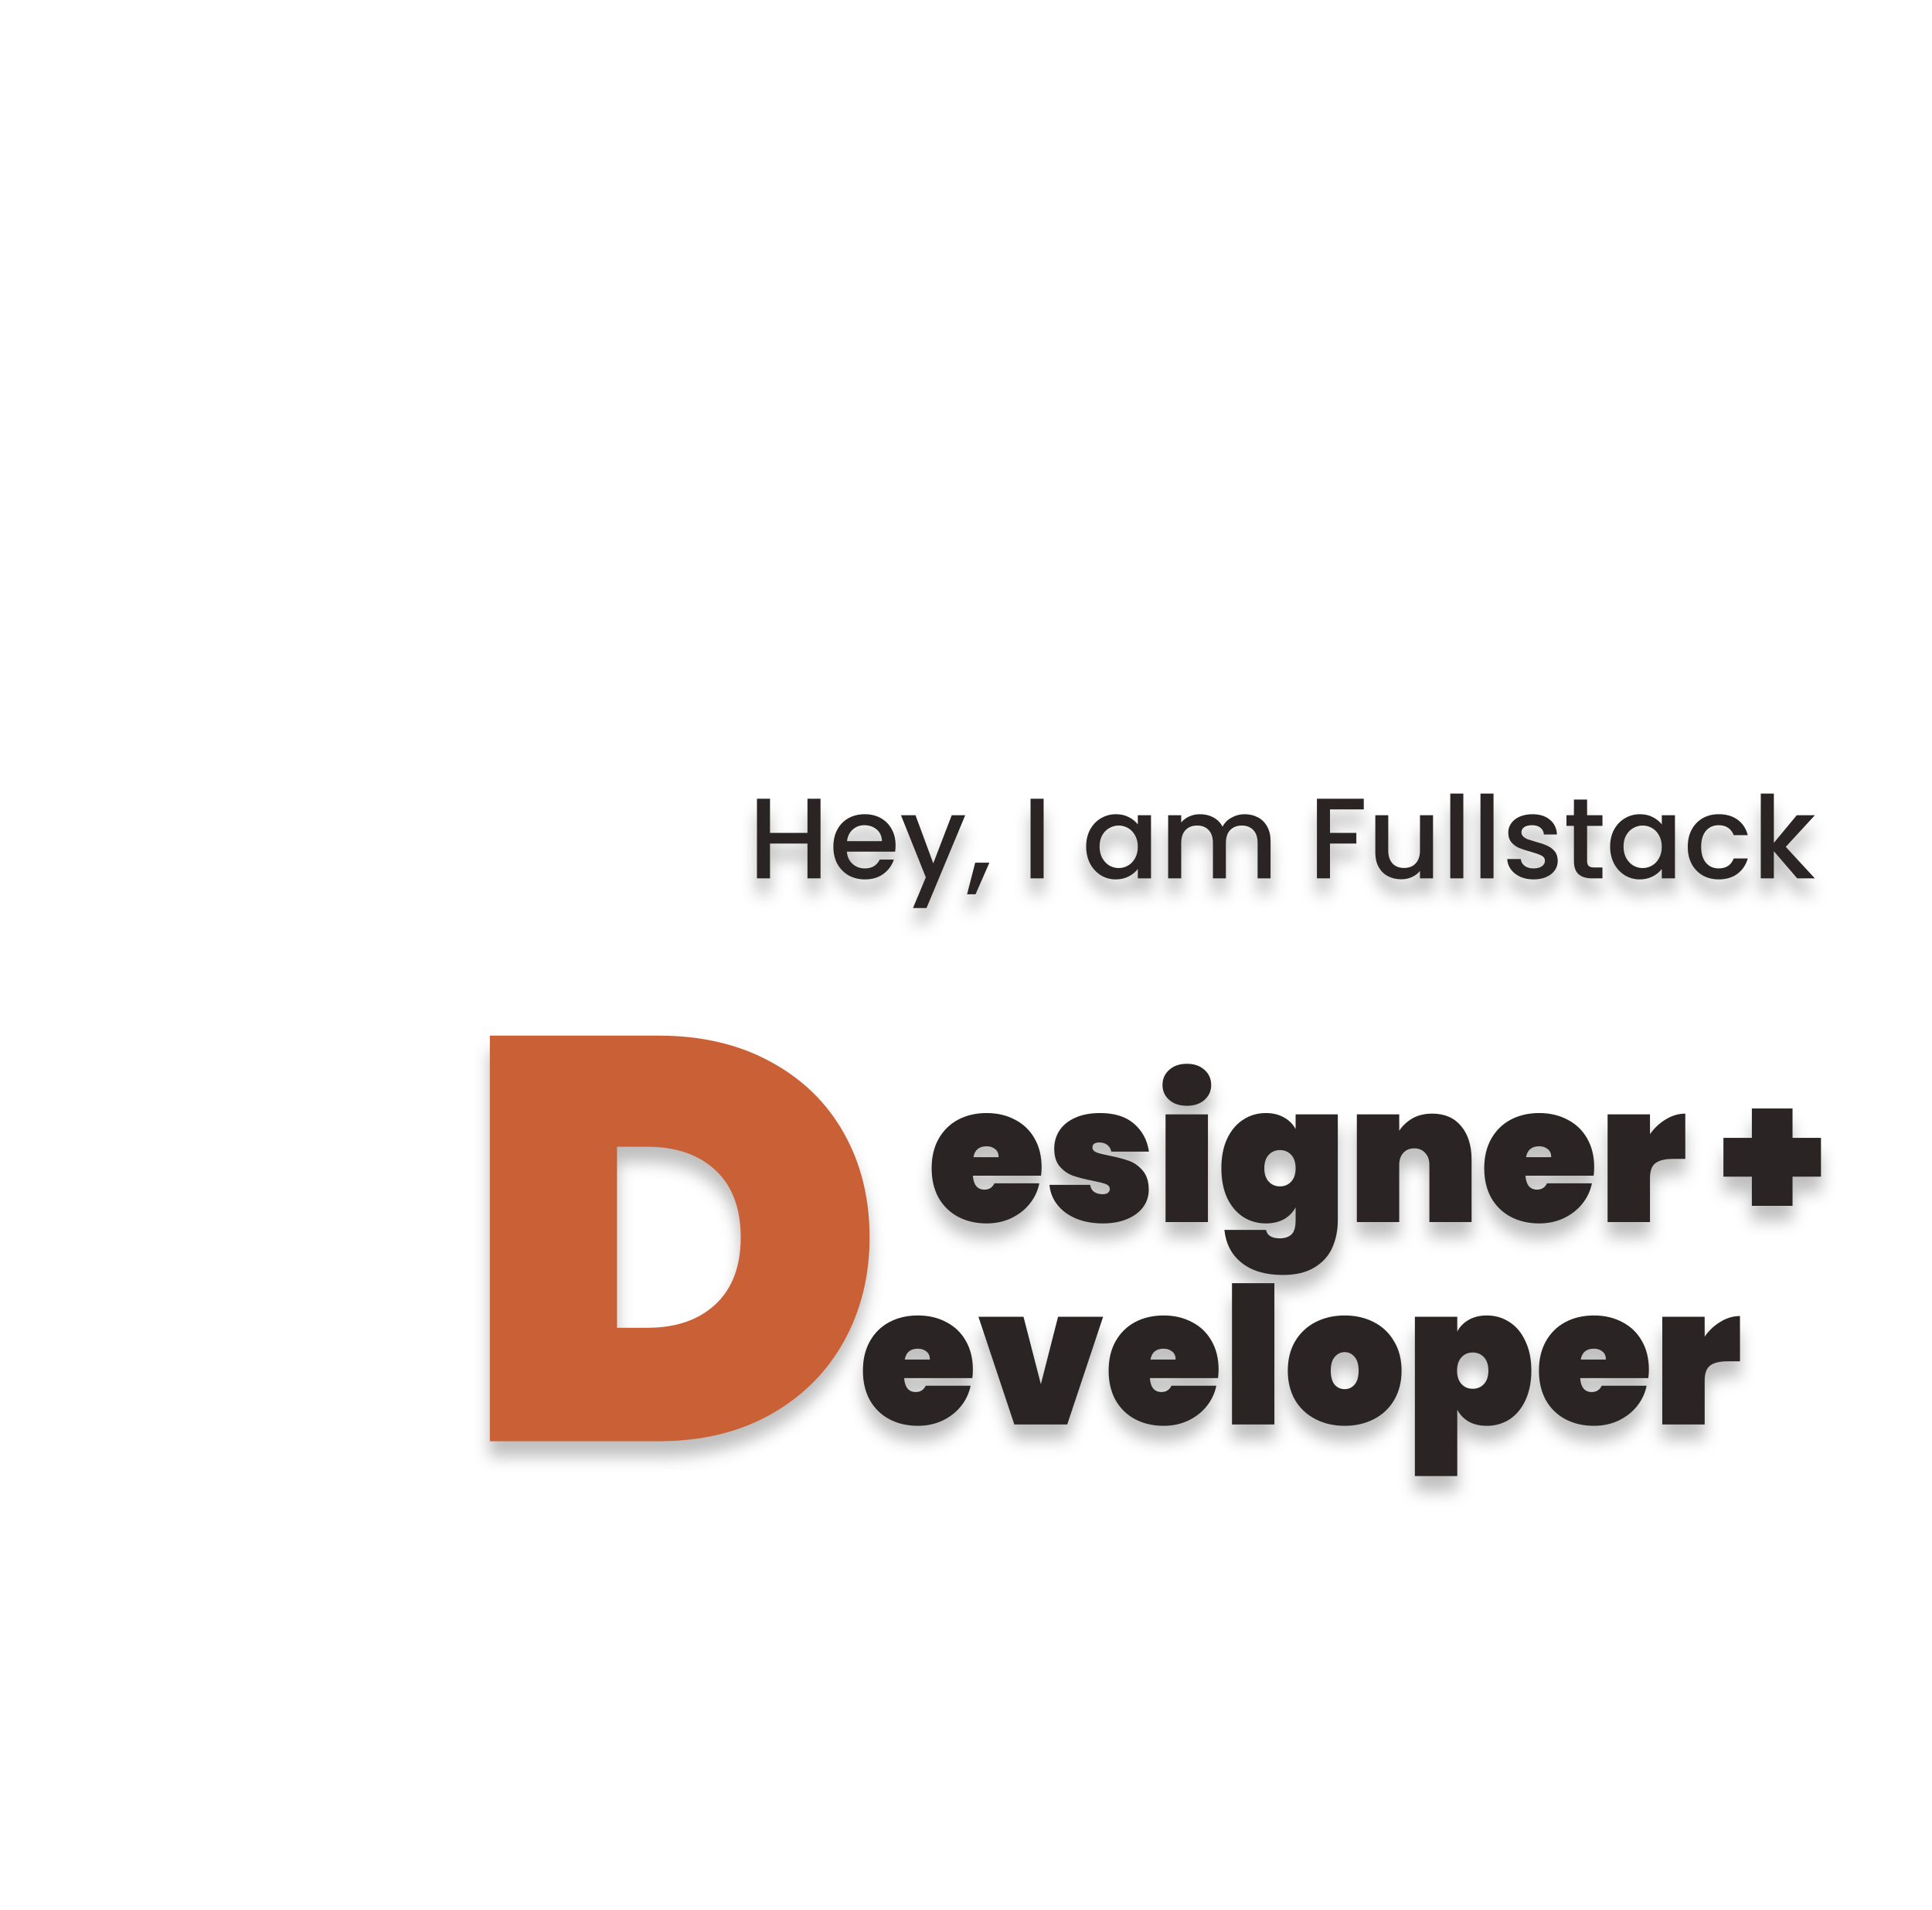
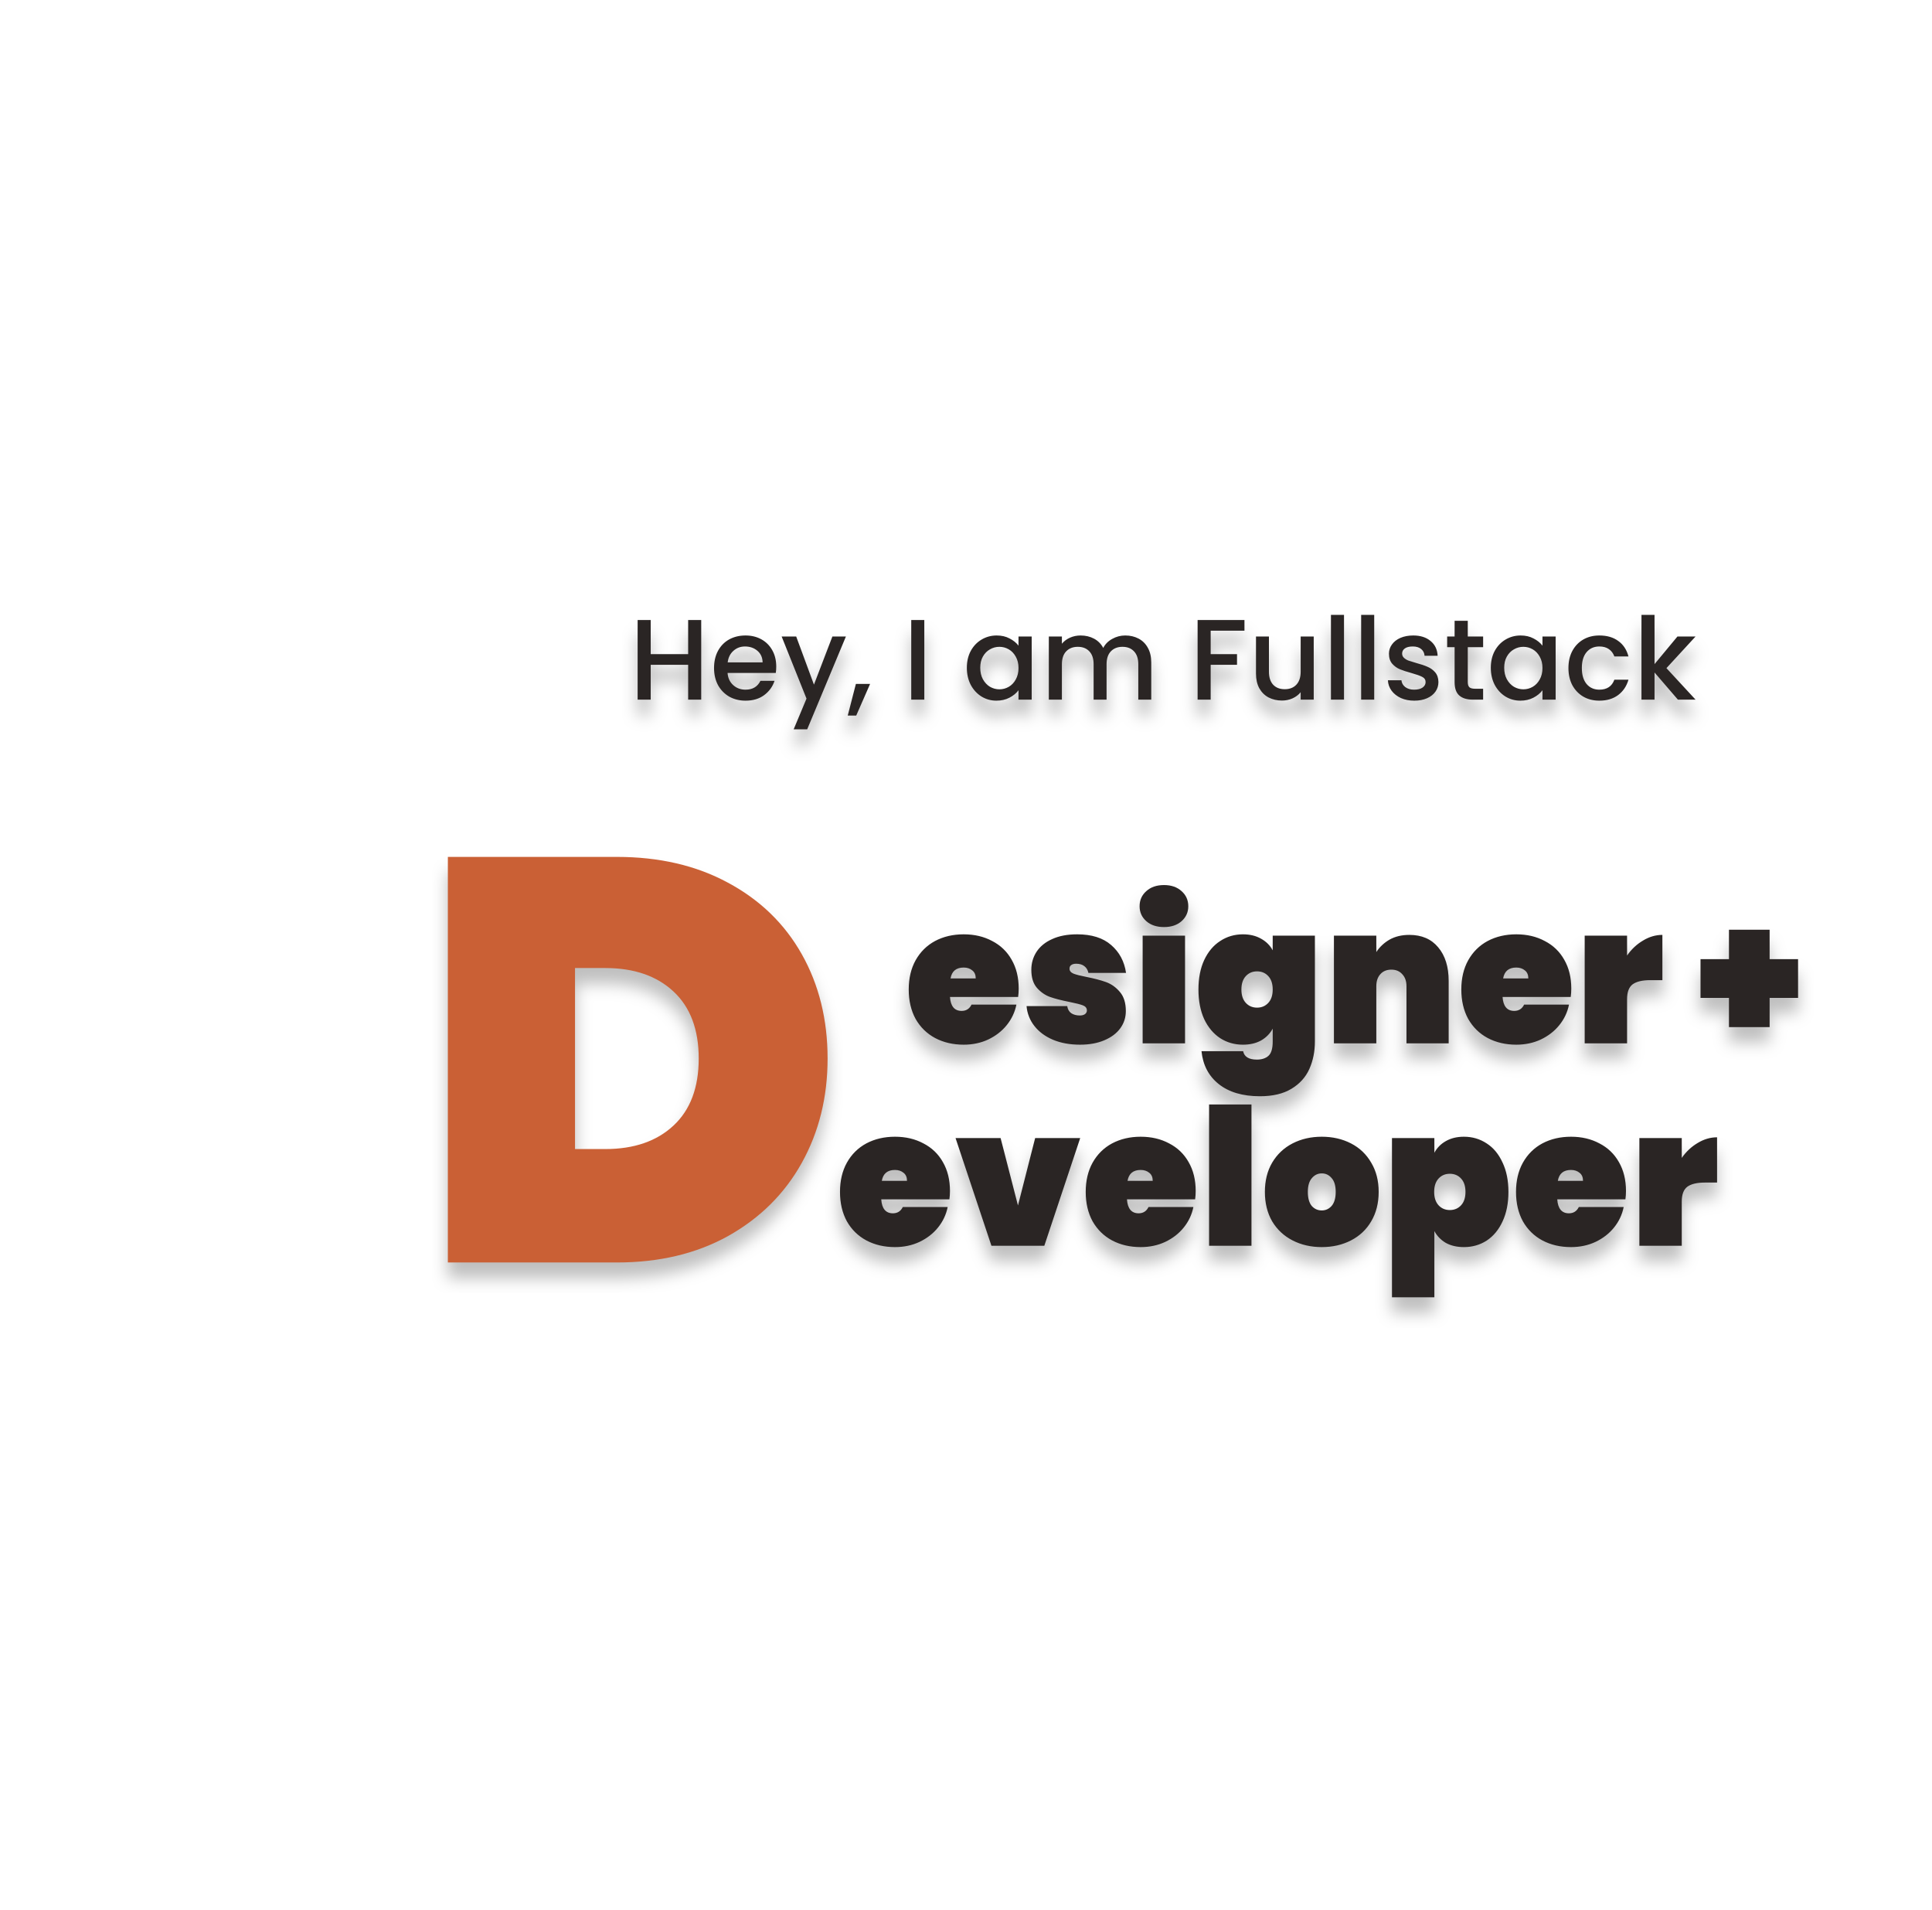
<svg xmlns="http://www.w3.org/2000/svg" width="506" height="500" fill="none">
  <g filter="url(#filter0_d)">
-     <path d="M214.9 209.15V230h-3.42v-9.12h-9.81V230h-3.42v-20.85h3.42v8.94h9.81v-8.94h3.42zm19.652 12.18c0 .62-.04 1.18-.12 1.68h-12.63c.1 1.32.59 2.38 1.47 3.18.88.8 1.96 1.2 3.24 1.2 1.84 0 3.14-.77 3.9-2.31h3.69c-.5 1.52-1.41 2.77-2.73 3.75-1.3.96-2.92 1.44-4.86 1.44-1.58 0-3-.35-4.26-1.05a7.847 7.847 0 01-2.94-3c-.7-1.3-1.05-2.8-1.05-4.5 0-1.7.34-3.19 1.02-4.47.7-1.3 1.67-2.3 2.91-3 1.26-.7 2.7-1.05 4.32-1.05 1.56 0 2.95.34 4.17 1.02 1.22.68 2.17 1.64 2.85 2.88.68 1.22 1.02 2.63 1.02 4.23zm-3.57-1.08c-.02-1.26-.47-2.27-1.35-3.03-.88-.76-1.97-1.14-3.27-1.14-1.18 0-2.19.38-3.03 1.14-.84.74-1.34 1.75-1.5 3.03h9.15zm21.816-6.78l-10.14 24.3h-3.54l3.36-8.04-6.51-16.26h3.81l4.65 12.6 4.83-12.6h3.54zm6.331 12.42l-3.63 8.28h-2.22l2.13-8.28h3.72zm14.201-16.74V230h-3.42v-20.85h3.42zm11.143 12.51c0-1.66.34-3.13 1.02-4.41.7-1.28 1.64-2.27 2.82-2.97 1.2-.72 2.52-1.08 3.96-1.08 1.3 0 2.43.26 3.39.78.98.5 1.76 1.13 2.34 1.89v-2.4h3.45V230h-3.45v-2.46c-.58.78-1.37 1.43-2.37 1.95s-2.14.78-3.42.78c-1.42 0-2.72-.36-3.9-1.08-1.18-.74-2.12-1.76-2.82-3.06-.68-1.32-1.02-2.81-1.02-4.47zm13.53.06c0-1.14-.24-2.13-.72-2.97-.46-.84-1.07-1.48-1.83-1.92-.76-.44-1.58-.66-2.46-.66-.88 0-1.7.22-2.46.66-.76.42-1.38 1.05-1.86 1.89-.46.82-.69 1.8-.69 2.94s.23 2.14.69 3c.48.86 1.1 1.52 1.86 1.98.78.44 1.6.66 2.46.66.88 0 1.7-.22 2.46-.66.76-.44 1.37-1.08 1.83-1.92.48-.86.72-1.86.72-3zm27.952-8.52c1.3 0 2.46.27 3.48.81 1.04.54 1.85 1.34 2.43 2.4.6 1.06.9 2.34.9 3.84V230h-3.39v-9.24c0-1.48-.37-2.61-1.11-3.39-.74-.8-1.75-1.2-3.03-1.2-1.28 0-2.3.4-3.06 1.2-.74.78-1.11 1.91-1.11 3.39V230h-3.39v-9.24c0-1.48-.37-2.61-1.11-3.39-.74-.8-1.75-1.2-3.03-1.2-1.28 0-2.3.4-3.06 1.2-.74.78-1.11 1.91-1.11 3.39V230h-3.42v-16.53h3.42v1.89c.56-.68 1.27-1.21 2.13-1.59.86-.38 1.78-.57 2.76-.57 1.32 0 2.5.28 3.54.84 1.04.56 1.84 1.37 2.4 2.43.5-1 1.28-1.79 2.34-2.37 1.06-.6 2.2-.9 3.42-.9zm31.225-4.05v2.79h-8.85v6.15h6.9v2.79h-6.9V230h-3.42v-20.85h12.27zm18.14 4.32V230h-3.42v-1.95c-.54.68-1.25 1.22-2.13 1.62-.86.38-1.78.57-2.76.57-1.3 0-2.47-.27-3.51-.81-1.02-.54-1.83-1.34-2.43-2.4-.58-1.06-.87-2.34-.87-3.84v-9.72h3.39v9.21c0 1.48.37 2.62 1.11 3.42.74.78 1.75 1.17 3.03 1.17 1.28 0 2.29-.39 3.03-1.17.76-.8 1.14-1.94 1.14-3.42v-9.21h3.42zm7.932-5.67V230h-3.42v-22.2h3.42zm7.91 0V230h-3.42v-22.2h3.42zm10.49 22.47c-1.3 0-2.47-.23-3.51-.69-1.02-.48-1.83-1.12-2.43-1.92-.6-.82-.92-1.73-.96-2.73h3.54c.06.7.39 1.29.99 1.77.62.46 1.39.69 2.31.69.96 0 1.7-.18 2.22-.54.54-.38.81-.86.81-1.44 0-.62-.3-1.08-.9-1.38-.58-.3-1.51-.63-2.79-.99-1.24-.34-2.25-.67-3.03-.99-.78-.32-1.46-.81-2.04-1.47-.56-.66-.84-1.53-.84-2.61 0-.88.26-1.68.78-2.4.52-.74 1.26-1.32 2.22-1.74.98-.42 2.1-.63 3.36-.63 1.88 0 3.39.48 4.53 1.44 1.16.94 1.78 2.23 1.86 3.87h-3.42c-.06-.74-.36-1.33-.9-1.77-.54-.44-1.27-.66-2.19-.66-.9 0-1.59.17-2.07.51-.48.34-.72.79-.72 1.35 0 .44.16.81.48 1.11.32.3.71.54 1.17.72.46.16 1.14.37 2.04.63 1.2.32 2.18.65 2.94.99.78.32 1.45.8 2.01 1.44.56.64.85 1.49.87 2.55 0 .94-.26 1.78-.78 2.52s-1.26 1.32-2.22 1.74c-.94.42-2.05.63-3.33.63zm14.016-14.01v9.15c0 .62.14 1.07.42 1.35.3.26.8.39 1.5.39h2.1V230h-2.7c-1.54 0-2.72-.36-3.54-1.08-.82-.72-1.23-1.89-1.23-3.51v-9.15h-1.95v-2.79h1.95v-4.11h3.45v4.11h4.02v2.79h-4.02zm6.032 5.4c0-1.66.34-3.13 1.02-4.41.7-1.28 1.64-2.27 2.82-2.97 1.2-.72 2.52-1.08 3.96-1.08 1.3 0 2.43.26 3.39.78.98.5 1.76 1.13 2.34 1.89v-2.4h3.45V230h-3.45v-2.46c-.58.78-1.37 1.43-2.37 1.95s-2.14.78-3.42.78c-1.42 0-2.72-.36-3.9-1.08-1.18-.74-2.12-1.76-2.82-3.06-.68-1.32-1.02-2.81-1.02-4.47zm13.53.06c0-1.14-.24-2.13-.72-2.97-.46-.84-1.07-1.48-1.83-1.92-.76-.44-1.58-.66-2.46-.66-.88 0-1.7.22-2.46.66-.76.42-1.38 1.05-1.86 1.89-.46.82-.69 1.8-.69 2.94s.23 2.14.69 3c.48.86 1.1 1.52 1.86 1.98.78.44 1.6.66 2.46.66.88 0 1.7-.22 2.46-.66.76-.44 1.37-1.08 1.83-1.92.48-.86.72-1.86.72-3zm6.802 0c0-1.7.34-3.19 1.02-4.47.7-1.3 1.66-2.3 2.88-3 1.22-.7 2.62-1.05 4.2-1.05 2 0 3.65.48 4.95 1.44 1.32.94 2.21 2.29 2.67 4.05h-3.69c-.3-.82-.78-1.46-1.44-1.92-.66-.46-1.49-.69-2.49-.69-1.4 0-2.52.5-3.36 1.5-.82.98-1.23 2.36-1.23 4.14 0 1.78.41 3.17 1.23 4.17.84 1 1.96 1.5 3.36 1.5 1.98 0 3.29-.87 3.93-2.61h3.69c-.48 1.68-1.38 3.02-2.7 4.02-1.32.98-2.96 1.47-4.92 1.47-1.58 0-2.98-.35-4.2-1.05-1.22-.72-2.18-1.72-2.88-3-.68-1.3-1.02-2.8-1.02-4.5zm25.668.03l7.62 8.25h-4.62l-6.12-7.11V230h-3.42v-22.2h3.42v12.9l6-7.23h4.74l-7.62 8.28z" fill="#2A2524" />
+     <path d="M183.65 162.35v20.85h-3.42v-9.12h-9.81v9.12H167v-20.85h3.42v8.94h9.81v-8.94h3.42zm19.652 12.18c0 .62-.04 1.18-.12 1.68h-12.63c.1 1.32.59 2.38 1.47 3.18.88.8 1.96 1.2 3.24 1.2 1.84 0 3.14-.77 3.9-2.31h3.69c-.5 1.52-1.41 2.77-2.73 3.75-1.3.96-2.92 1.44-4.86 1.44-1.58 0-3-.35-4.26-1.05a7.844 7.844 0 01-2.94-3c-.7-1.3-1.05-2.8-1.05-4.5 0-1.7.34-3.19 1.02-4.47.7-1.3 1.67-2.3 2.91-3 1.26-.7 2.7-1.05 4.32-1.05 1.56 0 2.95.34 4.17 1.02 1.22.68 2.17 1.64 2.85 2.88.68 1.22 1.02 2.63 1.02 4.23zm-3.57-1.08c-.02-1.26-.47-2.27-1.35-3.03-.88-.76-1.97-1.14-3.27-1.14-1.18 0-2.19.38-3.03 1.14-.84.74-1.34 1.75-1.5 3.03h9.15zm21.816-6.78l-10.14 24.3h-3.54l3.36-8.04-6.51-16.26h3.81l4.65 12.6 4.83-12.6h3.54zm6.331 12.42l-3.63 8.28h-2.22l2.13-8.28h3.72zm14.201-16.74v20.85h-3.42v-20.85h3.42zm11.143 12.51c0-1.66.34-3.13 1.02-4.41.7-1.28 1.64-2.27 2.82-2.97 1.2-.72 2.52-1.08 3.96-1.08 1.3 0 2.43.26 3.39.78.98.5 1.76 1.13 2.34 1.89v-2.4h3.45v16.53h-3.45v-2.46c-.58.78-1.37 1.43-2.37 1.95s-2.14.78-3.42.78c-1.42 0-2.72-.36-3.9-1.08-1.18-.74-2.12-1.76-2.82-3.06-.68-1.32-1.02-2.81-1.02-4.47zm13.53.06c0-1.14-.24-2.13-.72-2.97-.46-.84-1.07-1.48-1.83-1.92-.76-.44-1.58-.66-2.46-.66-.88 0-1.7.22-2.46.66-.76.42-1.38 1.05-1.86 1.89-.46.82-.69 1.8-.69 2.94s.23 2.14.69 3c.48.86 1.1 1.52 1.86 1.98.78.44 1.6.66 2.46.66.88 0 1.7-.22 2.46-.66.76-.44 1.37-1.08 1.83-1.92.48-.86.72-1.86.72-3zm27.952-8.52c1.3 0 2.46.27 3.48.81 1.04.54 1.85 1.34 2.43 2.4.6 1.06.9 2.34.9 3.84v9.75h-3.39v-9.24c0-1.48-.37-2.61-1.11-3.39-.74-.8-1.75-1.2-3.03-1.2-1.28 0-2.3.4-3.06 1.2-.74.78-1.11 1.91-1.11 3.39v9.24h-3.39v-9.24c0-1.48-.37-2.61-1.11-3.39-.74-.8-1.75-1.2-3.03-1.2-1.28 0-2.3.4-3.06 1.2-.74.78-1.11 1.91-1.11 3.39v9.24h-3.42v-16.53h3.42v1.89c.56-.68 1.27-1.21 2.13-1.59.86-.38 1.78-.57 2.76-.57 1.32 0 2.5.28 3.54.84 1.04.56 1.84 1.37 2.4 2.43.5-1 1.28-1.79 2.34-2.37 1.06-.6 2.2-.9 3.42-.9zm31.225-4.05v2.79h-8.85v6.15h6.9v2.79h-6.9v9.12h-3.42v-20.85h12.27zm18.14 4.32v16.53h-3.42v-1.95c-.54.68-1.25 1.22-2.13 1.62-.86.38-1.78.57-2.76.57-1.3 0-2.47-.27-3.51-.81-1.02-.54-1.83-1.34-2.43-2.4-.58-1.06-.87-2.34-.87-3.84v-9.72h3.39v9.21c0 1.48.37 2.62 1.11 3.42.74.78 1.75 1.17 3.03 1.17 1.28 0 2.29-.39 3.03-1.17.76-.8 1.14-1.94 1.14-3.42v-9.21h3.42zm7.932-5.67v22.2h-3.42V161h3.42zm7.91 0v22.2h-3.42V161h3.42zm10.49 22.47c-1.3 0-2.47-.23-3.51-.69-1.02-.48-1.83-1.12-2.43-1.92-.6-.82-.92-1.73-.96-2.73h3.54c.06.7.39 1.29.99 1.77.62.46 1.39.69 2.31.69.96 0 1.7-.18 2.22-.54.54-.38.81-.86.81-1.44 0-.62-.3-1.08-.9-1.38-.58-.3-1.51-.63-2.79-.99-1.24-.34-2.25-.67-3.03-.99-.78-.32-1.46-.81-2.04-1.47-.56-.66-.84-1.53-.84-2.61 0-.88.26-1.68.78-2.4.52-.74 1.26-1.32 2.22-1.74.98-.42 2.1-.63 3.36-.63 1.88 0 3.39.48 4.53 1.44 1.16.94 1.78 2.23 1.86 3.87h-3.42c-.06-.74-.36-1.33-.9-1.77-.54-.44-1.27-.66-2.19-.66-.9 0-1.59.17-2.07.51-.48.34-.72.79-.72 1.35 0 .44.16.81.48 1.11.32.3.71.54 1.17.72.46.16 1.14.37 2.04.63 1.2.32 2.18.65 2.94.99.78.32 1.45.8 2.01 1.44.56.64.85 1.49.87 2.55 0 .94-.26 1.78-.78 2.52s-1.26 1.32-2.22 1.74c-.94.42-2.05.63-3.33.63zm14.016-14.01v9.15c0 .62.14 1.07.42 1.35.3.26.8.39 1.5.39h2.1v2.85h-2.7c-1.54 0-2.72-.36-3.54-1.08-.82-.72-1.23-1.89-1.23-3.51v-9.15h-1.95v-2.79h1.95v-4.11h3.45v4.11h4.02v2.79h-4.02zm6.032 5.4c0-1.66.34-3.13 1.02-4.41.7-1.28 1.64-2.27 2.82-2.97 1.2-.72 2.52-1.08 3.96-1.08 1.3 0 2.43.26 3.39.78.98.5 1.76 1.13 2.34 1.89v-2.4h3.45v16.53h-3.45v-2.46c-.58.78-1.37 1.43-2.37 1.95s-2.14.78-3.42.78c-1.42 0-2.72-.36-3.9-1.08-1.18-.74-2.12-1.76-2.82-3.06-.68-1.32-1.02-2.81-1.02-4.47zm13.53.06c0-1.14-.24-2.13-.72-2.97-.46-.84-1.07-1.48-1.83-1.92-.76-.44-1.58-.66-2.46-.66-.88 0-1.7.22-2.46.66-.76.42-1.38 1.05-1.86 1.89-.46.82-.69 1.8-.69 2.94s.23 2.14.69 3c.48.86 1.1 1.52 1.86 1.98.78.44 1.6.66 2.46.66.88 0 1.7-.22 2.46-.66.76-.44 1.37-1.08 1.83-1.92.48-.86.72-1.86.72-3zm6.802 0c0-1.7.34-3.19 1.02-4.47.7-1.3 1.66-2.3 2.88-3 1.22-.7 2.62-1.05 4.2-1.05 2 0 3.65.48 4.95 1.44 1.32.94 2.21 2.29 2.67 4.05h-3.69c-.3-.82-.78-1.46-1.44-1.92-.66-.46-1.49-.69-2.49-.69-1.4 0-2.52.5-3.36 1.5-.82.98-1.23 2.36-1.23 4.14 0 1.78.41 3.17 1.23 4.17.84 1 1.96 1.5 3.36 1.5 1.98 0 3.29-.87 3.93-2.61h3.69c-.48 1.68-1.38 3.02-2.7 4.02-1.32.98-2.96 1.47-4.92 1.47-1.58 0-2.98-.35-4.2-1.05-1.22-.72-2.18-1.72-2.88-3-.68-1.3-1.02-2.8-1.02-4.5zm25.668.03l7.62 8.25h-4.62l-6.12-7.11v7.11h-3.42V161h3.42v12.9l6-7.23h4.74l-7.62 8.28z" fill="#2A2524" />
  </g>
  <g filter="url(#filter1_d)">
-     <path d="M172.549 271.178c11.1 0 20.8 2.25 29.1 6.75 8.4 4.5 14.85 10.75 19.35 18.75 4.5 8 6.75 17.1 6.75 27.3 0 10.1-2.25 19.2-6.75 27.3-4.5 8.1-10.95 14.5-19.35 19.2-8.3 4.6-18 6.9-29.1 6.9h-44.25v-106.2h44.25zm-3 76.5c7.5 0 13.45-2.05 17.85-6.15 4.4-4.1 6.6-9.95 6.6-17.55 0-7.6-2.2-13.45-6.6-17.55-4.4-4.1-10.35-6.15-17.85-6.15h-7.95v47.4h7.95z" fill="#CA6035" />
+     <path d="M161.549 224.378c11.1 0 20.8 2.25 29.1 6.75 8.4 4.5 14.85 10.75 19.35 18.75 4.5 8 6.75 17.1 6.75 27.3 0 10.1-2.25 19.2-6.75 27.3-4.5 8.1-10.95 14.5-19.35 19.2-8.3 4.6-18 6.9-29.1 6.9h-44.25v-106.2h44.25zm-3 76.5c7.5 0 13.45-2.05 17.85-6.15 4.4-4.1 6.6-9.95 6.6-17.55 0-7.6-2.2-13.45-6.6-17.55-4.4-4.1-10.35-6.15-17.85-6.15h-7.95v47.4h7.95z" fill="#CA6035" />
  </g>
  <g filter="url(#filter2_d)">
-     <path d="M272.8 305.65c0 .767-.05 1.5-.15 2.2H254.8c.167 2.433 1.183 3.65 3.05 3.65 1.2 0 2.067-.55 2.6-1.65h11.75c-.4 2-1.25 3.8-2.55 5.4-1.267 1.567-2.883 2.817-4.85 3.75-1.933.9-4.067 1.35-6.4 1.35-2.8 0-5.3-.583-7.5-1.75-2.167-1.167-3.867-2.833-5.1-5-1.2-2.2-1.8-4.767-1.8-7.7s.6-5.483 1.8-7.65c1.233-2.2 2.933-3.883 5.1-5.05 2.2-1.167 4.7-1.75 7.5-1.75s5.283.583 7.45 1.75c2.2 1.133 3.9 2.767 5.1 4.9 1.233 2.133 1.85 4.65 1.85 7.55zM261.55 303c0-.933-.3-1.633-.9-2.1-.6-.5-1.35-.75-2.25-.75-1.967 0-3.117.95-3.45 2.85h6.6zm27.311 17.35c-2.667 0-5.034-.433-7.1-1.3-2.034-.867-3.65-2.067-4.85-3.6a9.601 9.601 0 01-2.05-5.2h10.65c.133.833.483 1.45 1.05 1.85.6.4 1.35.6 2.25.6.566 0 1.016-.117 1.35-.35.333-.267.5-.583.5-.95 0-.633-.35-1.083-1.05-1.35-.7-.267-1.884-.567-3.55-.9-2.034-.4-3.717-.833-5.05-1.3-1.3-.467-2.45-1.267-3.45-2.4-.967-1.133-1.45-2.7-1.45-4.7 0-1.733.45-3.3 1.35-4.7.933-1.433 2.3-2.55 4.1-3.35 1.8-.833 3.983-1.25 6.55-1.25 3.8 0 6.766.933 8.9 2.8 2.166 1.867 3.466 4.3 3.9 7.3h-9.85c-.167-.767-.517-1.35-1.05-1.75-.534-.433-1.25-.65-2.15-.65-.567 0-1 .117-1.3.35-.3.2-.45.517-.45.95 0 .567.35 1 1.05 1.3.7.267 1.816.55 3.35.85 2.033.4 3.75.85 5.15 1.35 1.4.5 2.616 1.367 3.65 2.6 1.033 1.2 1.55 2.867 1.55 5 0 1.667-.484 3.167-1.45 4.5-.967 1.333-2.367 2.383-4.2 3.15-1.8.767-3.917 1.15-6.35 1.15zm22.005-30.8c-1.934 0-3.484-.517-4.65-1.55-1.167-1.033-1.75-2.333-1.75-3.9 0-1.6.583-2.917 1.75-3.95 1.166-1.067 2.716-1.6 4.65-1.6 1.9 0 3.433.533 4.6 1.6 1.166 1.033 1.75 2.35 1.75 3.95 0 1.567-.584 2.867-1.75 3.9-1.167 1.033-2.7 1.55-4.6 1.55zm5.5 2.25V320h-11.1v-28.2h11.1zm15.163-.35c1.833 0 3.417.383 4.75 1.15 1.333.733 2.35 1.75 3.05 3.05v-3.85h11.05v27.7c0 2.633-.483 5.033-1.45 7.2s-2.533 3.9-4.7 5.2c-2.133 1.3-4.883 1.95-8.25 1.95-4.533 0-8.133-1.067-10.8-3.2-2.633-2.1-4.133-4.967-4.5-8.6h10.9c.3 1.467 1.5 2.2 3.6 2.2 1.3 0 2.317-.333 3.05-1 .733-.667 1.1-1.917 1.1-3.75v-3.35c-.7 1.3-1.717 2.333-3.05 3.1-1.333.733-2.917 1.1-4.75 1.1-2.2 0-4.183-.567-5.95-1.7-1.767-1.167-3.167-2.833-4.2-5-1-2.2-1.5-4.783-1.5-7.75 0-2.967.5-5.533 1.5-7.7 1.033-2.2 2.433-3.867 4.2-5 1.767-1.167 3.75-1.75 5.95-1.75zm7.8 14.45c0-1.5-.383-2.667-1.15-3.5-.767-.833-1.75-1.25-2.95-1.25-1.2 0-2.183.417-2.95 1.25-.767.833-1.15 2-1.15 3.5s.383 2.667 1.15 3.5c.767.833 1.75 1.25 2.95 1.25 1.2 0 2.183-.417 2.95-1.25.767-.833 1.15-2 1.15-3.5zm35.784-14.3c3.234 0 5.75 1.083 7.55 3.25 1.834 2.167 2.75 5.1 2.75 8.8V320h-11.05v-14.95c0-1.333-.366-2.383-1.1-3.15-.7-.8-1.65-1.2-2.85-1.2-1.233 0-2.2.4-2.9 1.2-.7.767-1.05 1.817-1.05 3.15V320h-11.1v-28.2h11.1v4.3c.867-1.333 2.017-2.417 3.45-3.25 1.467-.833 3.2-1.25 5.2-1.25zm42.414 14.05c0 .767-.05 1.5-.15 2.2h-17.85c.166 2.433 1.183 3.65 3.05 3.65 1.2 0 2.066-.55 2.6-1.65h11.75c-.4 2-1.25 3.8-2.55 5.4-1.267 1.567-2.884 2.817-4.85 3.75-1.934.9-4.067 1.35-6.4 1.35-2.8 0-5.3-.583-7.5-1.75-2.167-1.167-3.867-2.833-5.1-5-1.2-2.2-1.8-4.767-1.8-7.7s.6-5.483 1.8-7.65c1.233-2.2 2.933-3.883 5.1-5.05 2.2-1.167 4.7-1.75 7.5-1.75s5.283.583 7.45 1.75c2.2 1.133 3.9 2.767 5.1 4.9 1.233 2.133 1.85 4.65 1.85 7.55zm-11.25-2.65c0-.933-.3-1.633-.9-2.1-.6-.5-1.35-.75-2.25-.75-1.967 0-3.117.95-3.45 2.85h6.6zm25.86-6c1.133-1.633 2.517-2.933 4.15-3.9 1.633-1 3.333-1.5 5.1-1.5v11.85h-3.15c-2.1 0-3.65.367-4.65 1.1-.967.733-1.45 2.033-1.45 3.9V320h-11.1v-28.2h11.1v5.2zm44.786 11.1h-7.45v7.65h-10.65v-7.65h-7.45v-10.15h7.45v-7.7h10.65v7.7h7.45v10.15z" fill="#2A2524" />
+     <path d="M266.8 258.85c0 .767-.05 1.5-.15 2.2H248.8c.167 2.433 1.183 3.65 3.05 3.65 1.2 0 2.067-.55 2.6-1.65h11.75c-.4 2-1.25 3.8-2.55 5.4-1.267 1.567-2.883 2.817-4.85 3.75-1.933.9-4.067 1.35-6.4 1.35-2.8 0-5.3-.583-7.5-1.75-2.167-1.167-3.867-2.833-5.1-5-1.2-2.2-1.8-4.767-1.8-7.7s.6-5.483 1.8-7.65c1.233-2.2 2.933-3.883 5.1-5.05 2.2-1.167 4.7-1.75 7.5-1.75s5.283.583 7.45 1.75c2.2 1.133 3.9 2.767 5.1 4.9 1.233 2.133 1.85 4.65 1.85 7.55zm-11.25-2.65c0-.933-.3-1.633-.9-2.1-.6-.5-1.35-.75-2.25-.75-1.967 0-3.117.95-3.45 2.85h6.6zm27.311 17.35c-2.667 0-5.034-.433-7.1-1.3-2.034-.867-3.65-2.067-4.85-3.6a9.599 9.599 0 01-2.05-5.2h10.65c.133.833.483 1.45 1.05 1.85.6.4 1.35.6 2.25.6.566 0 1.016-.117 1.35-.35.333-.267.5-.583.5-.95 0-.633-.35-1.083-1.05-1.35-.7-.267-1.884-.567-3.55-.9-2.034-.4-3.717-.833-5.05-1.3-1.3-.467-2.45-1.267-3.45-2.4-.967-1.133-1.45-2.7-1.45-4.7 0-1.733.45-3.3 1.35-4.7.933-1.433 2.3-2.55 4.1-3.35 1.8-.833 3.983-1.25 6.55-1.25 3.8 0 6.766.933 8.9 2.8 2.166 1.867 3.466 4.3 3.9 7.3h-9.85c-.167-.767-.517-1.35-1.05-1.75-.534-.433-1.25-.65-2.15-.65-.567 0-1 .117-1.3.35-.3.2-.45.517-.45.95 0 .567.35 1 1.05 1.3.7.267 1.816.55 3.35.85 2.033.4 3.75.85 5.15 1.35 1.4.5 2.616 1.367 3.65 2.6 1.033 1.2 1.55 2.867 1.55 5 0 1.667-.484 3.167-1.45 4.5-.967 1.333-2.367 2.383-4.2 3.15-1.8.767-3.917 1.15-6.35 1.15zm22.005-30.8c-1.934 0-3.484-.517-4.65-1.55-1.167-1.033-1.75-2.333-1.75-3.9 0-1.6.583-2.917 1.75-3.95 1.166-1.067 2.716-1.6 4.65-1.6 1.9 0 3.433.533 4.6 1.6 1.166 1.033 1.75 2.35 1.75 3.95 0 1.567-.584 2.867-1.75 3.9-1.167 1.033-2.7 1.55-4.6 1.55zm5.5 2.25v28.2h-11.1V245h11.1zm15.163-.35c1.833 0 3.417.383 4.75 1.15 1.333.733 2.35 1.75 3.05 3.05V245h11.05v27.7c0 2.633-.483 5.033-1.45 7.2s-2.533 3.9-4.7 5.2c-2.133 1.3-4.883 1.95-8.25 1.95-4.533 0-8.133-1.067-10.8-3.2-2.633-2.1-4.133-4.967-4.5-8.6h10.9c.3 1.467 1.5 2.2 3.6 2.2 1.3 0 2.317-.333 3.05-1 .733-.667 1.1-1.917 1.1-3.75v-3.35c-.7 1.3-1.717 2.333-3.05 3.1-1.333.733-2.917 1.1-4.75 1.1-2.2 0-4.183-.567-5.95-1.7-1.767-1.167-3.167-2.833-4.2-5-1-2.2-1.5-4.783-1.5-7.75 0-2.967.5-5.533 1.5-7.7 1.033-2.2 2.433-3.867 4.2-5 1.767-1.167 3.75-1.75 5.95-1.75zm7.8 14.45c0-1.5-.383-2.667-1.15-3.5-.767-.833-1.75-1.25-2.95-1.25-1.2 0-2.183.417-2.95 1.25-.767.833-1.15 2-1.15 3.5s.383 2.667 1.15 3.5c.767.833 1.75 1.25 2.95 1.25 1.2 0 2.183-.417 2.95-1.25.767-.833 1.15-2 1.15-3.5zm35.784-14.3c3.234 0 5.75 1.083 7.55 3.25 1.834 2.167 2.75 5.1 2.75 8.8v16.35h-11.05v-14.95c0-1.333-.366-2.383-1.1-3.15-.7-.8-1.65-1.2-2.85-1.2-1.233 0-2.2.4-2.9 1.2-.7.767-1.05 1.817-1.05 3.15v14.95h-11.1V245h11.1v4.3c.867-1.333 2.017-2.417 3.45-3.25 1.467-.833 3.2-1.25 5.2-1.25zm42.414 14.05c0 .767-.05 1.5-.15 2.2h-17.85c.166 2.433 1.183 3.65 3.05 3.65 1.2 0 2.066-.55 2.6-1.65h11.75c-.4 2-1.25 3.8-2.55 5.4-1.267 1.567-2.884 2.817-4.85 3.75-1.934.9-4.067 1.35-6.4 1.35-2.8 0-5.3-.583-7.5-1.75-2.167-1.167-3.867-2.833-5.1-5-1.2-2.2-1.8-4.767-1.8-7.7s.6-5.483 1.8-7.65c1.233-2.2 2.933-3.883 5.1-5.05 2.2-1.167 4.7-1.75 7.5-1.75s5.283.583 7.45 1.75c2.2 1.133 3.9 2.767 5.1 4.9 1.233 2.133 1.85 4.65 1.85 7.55zm-11.25-2.65c0-.933-.3-1.633-.9-2.1-.6-.5-1.35-.75-2.25-.75-1.967 0-3.117.95-3.45 2.85h6.6zm25.86-6c1.133-1.633 2.517-2.933 4.15-3.9 1.633-1 3.333-1.5 5.1-1.5v11.85h-3.15c-2.1 0-3.65.367-4.65 1.1-.967.733-1.45 2.033-1.45 3.9v11.55h-11.1V245h11.1v5.2zm44.786 11.1h-7.45v7.65h-10.65v-7.65h-7.45v-10.15h7.45v-7.7h10.65v7.7h7.45v10.15z" fill="#2A2524" />
  </g>
  <g filter="url(#filter3_d)">
-     <path d="M254.8 358.65c0 .767-.05 1.5-.15 2.2H236.8c.167 2.433 1.183 3.65 3.05 3.65 1.2 0 2.067-.55 2.6-1.65h11.75c-.4 2-1.25 3.8-2.55 5.4-1.267 1.567-2.883 2.817-4.85 3.75-1.933.9-4.067 1.35-6.4 1.35-2.8 0-5.3-.583-7.5-1.75-2.167-1.167-3.867-2.833-5.1-5-1.2-2.2-1.8-4.767-1.8-7.7s.6-5.483 1.8-7.65c1.233-2.2 2.933-3.883 5.1-5.05 2.2-1.167 4.7-1.75 7.5-1.75s5.283.583 7.45 1.75c2.2 1.133 3.9 2.767 5.1 4.9 1.233 2.133 1.85 4.65 1.85 7.55zM243.55 356c0-.933-.3-1.633-.9-2.1-.6-.5-1.35-.75-2.25-.75-1.967 0-3.117.95-3.45 2.85h6.6zm29.061 6.45l4.5-17.65h11.8l-9.4 28.2h-13.85l-9.4-28.2h11.8l4.55 17.65zm46.544-3.8c0 .767-.05 1.5-.15 2.2h-17.85c.167 2.433 1.184 3.65 3.05 3.65 1.2 0 2.067-.55 2.6-1.65h11.75c-.4 2-1.25 3.8-2.55 5.4-1.266 1.567-2.883 2.817-4.85 3.75-1.933.9-4.066 1.35-6.4 1.35-2.8 0-5.3-.583-7.5-1.75-2.166-1.167-3.866-2.833-5.1-5-1.2-2.2-1.8-4.767-1.8-7.7s.6-5.483 1.8-7.65c1.234-2.2 2.934-3.883 5.1-5.05 2.2-1.167 4.7-1.75 7.5-1.75s5.284.583 7.45 1.75c2.2 1.133 3.9 2.767 5.1 4.9 1.234 2.133 1.85 4.65 1.85 7.55zm-11.25-2.65c0-.933-.3-1.633-.9-2.1-.6-.5-1.35-.75-2.25-.75-1.966 0-3.116.95-3.45 2.85h6.6zm25.861-20v37h-11.1v-37h11.1zm18.413 37.35c-2.833 0-5.383-.583-7.65-1.75-2.266-1.167-4.05-2.833-5.35-5-1.266-2.2-1.9-4.767-1.9-7.7s.634-5.483 1.9-7.65c1.3-2.2 3.084-3.883 5.35-5.05 2.267-1.167 4.817-1.75 7.65-1.75 2.834 0 5.384.583 7.65 1.75 2.267 1.167 4.034 2.85 5.3 5.05 1.3 2.167 1.95 4.717 1.95 7.65 0 2.933-.65 5.5-1.95 7.7-1.266 2.167-3.033 3.833-5.3 5-2.266 1.167-4.816 1.75-7.65 1.75zm0-9.6c1.034 0 1.9-.4 2.6-1.2.7-.833 1.05-2.05 1.05-3.65s-.35-2.8-1.05-3.6c-.7-.833-1.566-1.25-2.6-1.25-1.033 0-1.9.417-2.6 1.25-.7.8-1.05 2-1.05 3.6s.334 2.817 1 3.65c.7.8 1.584 1.2 2.65 1.2zm29.487-15.1c.7-1.3 1.7-2.317 3-3.05 1.334-.767 2.917-1.15 4.75-1.15 2.2 0 4.184.583 5.95 1.75 1.767 1.133 3.15 2.8 4.15 5 1.034 2.167 1.55 4.733 1.55 7.7 0 2.967-.516 5.55-1.55 7.75-1 2.167-2.383 3.833-4.15 5-1.766 1.133-3.75 1.7-5.95 1.7-1.833 0-3.416-.367-4.75-1.1-1.3-.767-2.3-1.8-3-3.1v17.35h-11.1v-41.7h11.1v3.85zm8.15 10.25c0-1.5-.383-2.667-1.15-3.5-.766-.833-1.75-1.25-2.95-1.25-1.2 0-2.183.417-2.95 1.25-.766.833-1.15 2-1.15 3.5s.384 2.667 1.15 3.5c.767.833 1.75 1.25 2.95 1.25 1.2 0 2.184-.417 2.95-1.25.767-.833 1.15-2 1.15-3.5zm42.035-.25c0 .767-.05 1.5-.15 2.2h-17.85c.166 2.433 1.183 3.65 3.05 3.65 1.2 0 2.066-.55 2.6-1.65h11.75c-.4 2-1.25 3.8-2.55 5.4-1.267 1.567-2.884 2.817-4.85 3.75-1.934.9-4.067 1.35-6.4 1.35-2.8 0-5.3-.583-7.5-1.75-2.167-1.167-3.867-2.833-5.1-5-1.2-2.2-1.8-4.767-1.8-7.7s.6-5.483 1.8-7.65c1.233-2.2 2.933-3.883 5.1-5.05 2.2-1.167 4.7-1.75 7.5-1.75s5.283.583 7.45 1.75c2.2 1.133 3.9 2.767 5.1 4.9 1.233 2.133 1.85 4.65 1.85 7.55zm-11.25-2.65c0-.933-.3-1.633-.9-2.1-.6-.5-1.35-.75-2.25-.75-1.967 0-3.117.95-3.45 2.85h6.6zm25.86-6c1.134-1.633 2.517-2.933 4.15-3.9 1.634-1 3.334-1.5 5.1-1.5v11.85h-3.15c-2.1 0-3.65.367-4.65 1.1-.966.733-1.45 2.033-1.45 3.9V373h-11.1v-28.2h11.1v5.2z" fill="#2A2524" />
+     <path d="M248.8 311.85c0 .767-.05 1.5-.15 2.2H230.8c.167 2.433 1.183 3.65 3.05 3.65 1.2 0 2.067-.55 2.6-1.65h11.75c-.4 2-1.25 3.8-2.55 5.4-1.267 1.567-2.883 2.817-4.85 3.75-1.933.9-4.067 1.35-6.4 1.35-2.8 0-5.3-.583-7.5-1.75-2.167-1.167-3.867-2.833-5.1-5-1.2-2.2-1.8-4.767-1.8-7.7s.6-5.483 1.8-7.65c1.233-2.2 2.933-3.883 5.1-5.05 2.2-1.167 4.7-1.75 7.5-1.75s5.283.583 7.45 1.75c2.2 1.133 3.9 2.767 5.1 4.9 1.233 2.133 1.85 4.65 1.85 7.55zm-11.25-2.65c0-.933-.3-1.633-.9-2.1-.6-.5-1.35-.75-2.25-.75-1.967 0-3.117.95-3.45 2.85h6.6zm29.061 6.45l4.5-17.65h11.8l-9.4 28.2h-13.85l-9.4-28.2h11.8l4.55 17.65zm46.544-3.8c0 .767-.05 1.5-.15 2.2h-17.85c.167 2.433 1.184 3.65 3.05 3.65 1.2 0 2.067-.55 2.6-1.65h11.75c-.4 2-1.25 3.8-2.55 5.4-1.266 1.567-2.883 2.817-4.85 3.75-1.933.9-4.066 1.35-6.4 1.35-2.8 0-5.3-.583-7.5-1.75-2.166-1.167-3.866-2.833-5.1-5-1.2-2.2-1.8-4.767-1.8-7.7s.6-5.483 1.8-7.65c1.234-2.2 2.934-3.883 5.1-5.05 2.2-1.167 4.7-1.75 7.5-1.75s5.284.583 7.45 1.75c2.2 1.133 3.9 2.767 5.1 4.9 1.234 2.133 1.85 4.65 1.85 7.55zm-11.25-2.65c0-.933-.3-1.633-.9-2.1-.6-.5-1.35-.75-2.25-.75-1.966 0-3.116.95-3.45 2.85h6.6zm25.861-20v37h-11.1v-37h11.1zm18.413 37.35c-2.833 0-5.383-.583-7.65-1.75-2.266-1.167-4.05-2.833-5.35-5-1.266-2.2-1.9-4.767-1.9-7.7s.634-5.483 1.9-7.65c1.3-2.2 3.084-3.883 5.35-5.05 2.267-1.167 4.817-1.75 7.65-1.75 2.834 0 5.384.583 7.65 1.75 2.267 1.167 4.034 2.85 5.3 5.05 1.3 2.167 1.95 4.717 1.95 7.65 0 2.933-.65 5.5-1.95 7.7-1.266 2.167-3.033 3.833-5.3 5-2.266 1.167-4.816 1.75-7.65 1.75zm0-9.6c1.034 0 1.9-.4 2.6-1.2.7-.833 1.05-2.05 1.05-3.65s-.35-2.8-1.05-3.6c-.7-.833-1.566-1.25-2.6-1.25-1.033 0-1.9.417-2.6 1.25-.7.8-1.05 2-1.05 3.6s.334 2.817 1 3.65c.7.8 1.584 1.2 2.65 1.2zm29.487-15.1c.7-1.3 1.7-2.317 3-3.05 1.334-.767 2.917-1.15 4.75-1.15 2.2 0 4.184.583 5.95 1.75 1.767 1.133 3.15 2.8 4.15 5 1.034 2.167 1.55 4.733 1.55 7.7 0 2.967-.516 5.55-1.55 7.75-1 2.167-2.383 3.833-4.15 5-1.766 1.133-3.75 1.7-5.95 1.7-1.833 0-3.416-.367-4.75-1.1-1.3-.767-2.3-1.8-3-3.1v17.35h-11.1V298h11.1v3.85zm8.15 10.25c0-1.5-.383-2.667-1.15-3.5-.766-.833-1.75-1.25-2.95-1.25-1.2 0-2.183.417-2.95 1.25-.766.833-1.15 2-1.15 3.5s.384 2.667 1.15 3.5c.767.833 1.75 1.25 2.95 1.25 1.2 0 2.184-.417 2.95-1.25.767-.833 1.15-2 1.15-3.5zm42.035-.25c0 .767-.05 1.5-.15 2.2h-17.85c.166 2.433 1.183 3.65 3.05 3.65 1.2 0 2.066-.55 2.6-1.65h11.75c-.4 2-1.25 3.8-2.55 5.4-1.267 1.567-2.884 2.817-4.85 3.75-1.934.9-4.067 1.35-6.4 1.35-2.8 0-5.3-.583-7.5-1.75-2.167-1.167-3.867-2.833-5.1-5-1.2-2.2-1.8-4.767-1.8-7.7s.6-5.483 1.8-7.65c1.233-2.2 2.933-3.883 5.1-5.05 2.2-1.167 4.7-1.75 7.5-1.75s5.283.583 7.45 1.75c2.2 1.133 3.9 2.767 5.1 4.9 1.233 2.133 1.85 4.65 1.85 7.55zm-11.25-2.65c0-.933-.3-1.633-.9-2.1-.6-.5-1.35-.75-2.25-.75-1.967 0-3.117.95-3.45 2.85h6.6zm25.86-6c1.134-1.633 2.517-2.933 4.15-3.9 1.634-1 3.334-1.5 5.1-1.5v11.85h-3.15c-2.1 0-3.65.367-4.65 1.1-.966.733-1.45 2.033-1.45 3.9v11.55h-11.1V298h11.1v5.2z" fill="#2A2524" />
  </g>
  <defs>
-     <filter id="filter0_d" x="194.25" y="207.8" width="285.07" height="37.97" filterUnits="userSpaceOnUse" color-interpolation-filters="sRGB">
+     <filter id="filter0_d" x="163" y="161" width="285.07" height="37.97" filterUnits="userSpaceOnUse" color-interpolation-filters="sRGB">
      <feFlood flood-opacity="0" result="BackgroundImageFix" />
      <feColorMatrix in="SourceAlpha" values="0 0 0 0 0 0 0 0 0 0 0 0 0 0 0 0 0 0 127 0" />
      <feOffset dy="4" />
      <feGaussianBlur stdDeviation="2" />
      <feColorMatrix values="0 0 0 0 0 0 0 0 0 0 0 0 0 0 0 0 0 0 0.25 0" />
      <feBlend in2="BackgroundImageFix" result="effect1_dropShadow" />
      <feBlend in="SourceGraphic" in2="effect1_dropShadow" result="shape" />
    </filter>
-     <filter id="filter1_d" x="124.299" y="271.178" width="107.45" height="114.2" filterUnits="userSpaceOnUse" color-interpolation-filters="sRGB">
+     <filter id="filter1_d" x="113.299" y="224.378" width="107.45" height="114.2" filterUnits="userSpaceOnUse" color-interpolation-filters="sRGB">
      <feFlood flood-opacity="0" result="BackgroundImageFix" />
      <feColorMatrix in="SourceAlpha" values="0 0 0 0 0 0 0 0 0 0 0 0 0 0 0 0 0 0 127 0" />
      <feOffset dy="4" />
      <feGaussianBlur stdDeviation="2" />
      <feColorMatrix values="0 0 0 0 0 0 0 0 0 0 0 0 0 0 0 0 0 0 0.25 0" />
      <feBlend in2="BackgroundImageFix" result="effect1_dropShadow" />
      <feBlend in="SourceGraphic" in2="effect1_dropShadow" result="shape" />
    </filter>
-     <filter id="filter2_d" x="240" y="278.55" width="240.923" height="63.3" filterUnits="userSpaceOnUse" color-interpolation-filters="sRGB">
+     <filter id="filter2_d" x="234" y="231.75" width="240.923" height="63.3" filterUnits="userSpaceOnUse" color-interpolation-filters="sRGB">
      <feFlood flood-opacity="0" result="BackgroundImageFix" />
      <feColorMatrix in="SourceAlpha" values="0 0 0 0 0 0 0 0 0 0 0 0 0 0 0 0 0 0 127 0" />
      <feOffset dy="4" />
      <feGaussianBlur stdDeviation="2" />
      <feColorMatrix values="0 0 0 0 0 0 0 0 0 0 0 0 0 0 0 0 0 0 0.25 0" />
      <feBlend in2="BackgroundImageFix" result="effect1_dropShadow" />
      <feBlend in="SourceGraphic" in2="effect1_dropShadow" result="shape" />
    </filter>
-     <filter id="filter3_d" x="222" y="336" width="237.711" height="58.5" filterUnits="userSpaceOnUse" color-interpolation-filters="sRGB">
+     <filter id="filter3_d" x="216" y="289.2" width="237.711" height="58.5" filterUnits="userSpaceOnUse" color-interpolation-filters="sRGB">
      <feFlood flood-opacity="0" result="BackgroundImageFix" />
      <feColorMatrix in="SourceAlpha" values="0 0 0 0 0 0 0 0 0 0 0 0 0 0 0 0 0 0 127 0" />
      <feOffset dy="4" />
      <feGaussianBlur stdDeviation="2" />
      <feColorMatrix values="0 0 0 0 0 0 0 0 0 0 0 0 0 0 0 0 0 0 0.25 0" />
      <feBlend in2="BackgroundImageFix" result="effect1_dropShadow" />
      <feBlend in="SourceGraphic" in2="effect1_dropShadow" result="shape" />
    </filter>
  </defs>
</svg>
